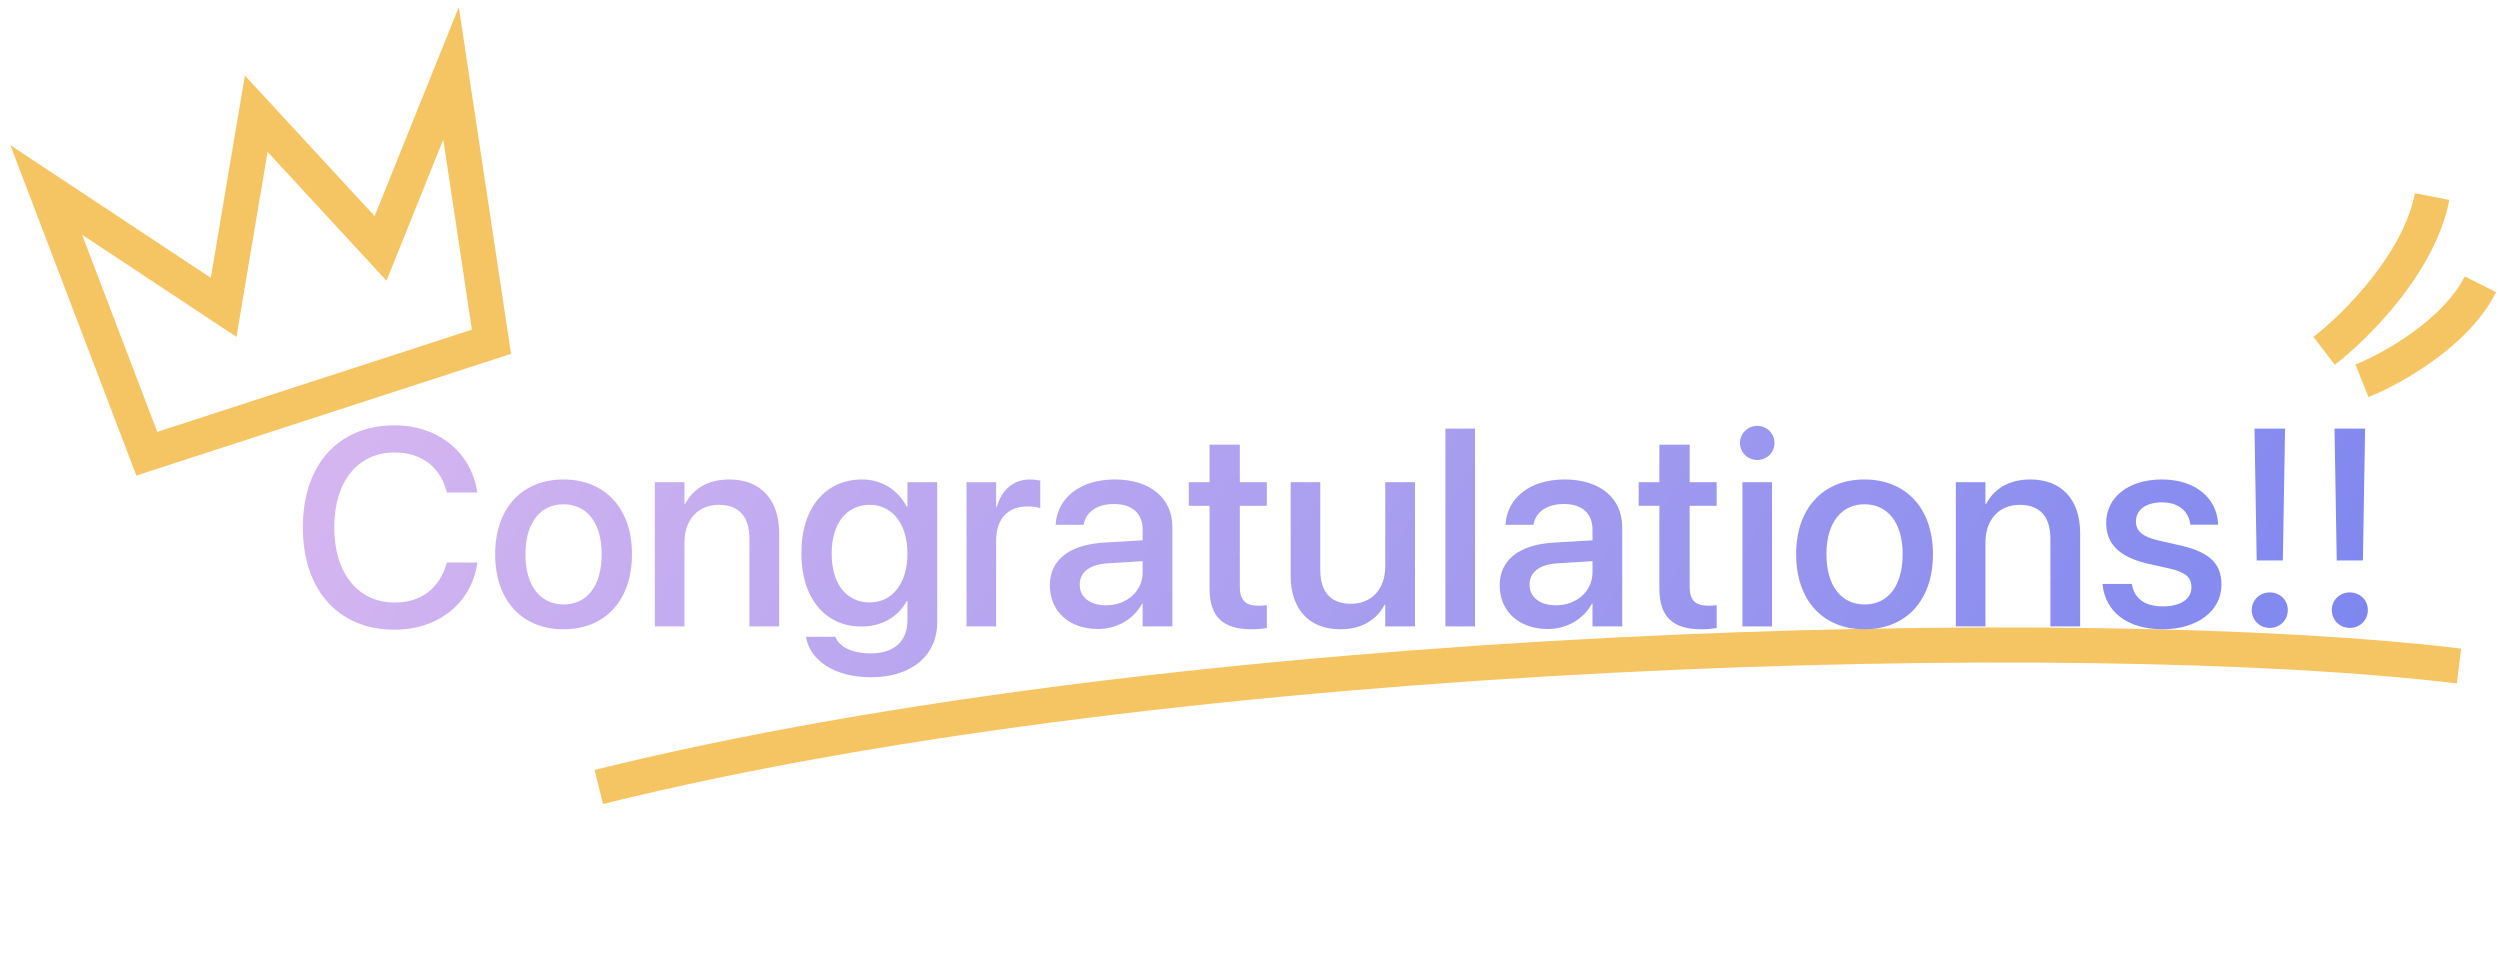
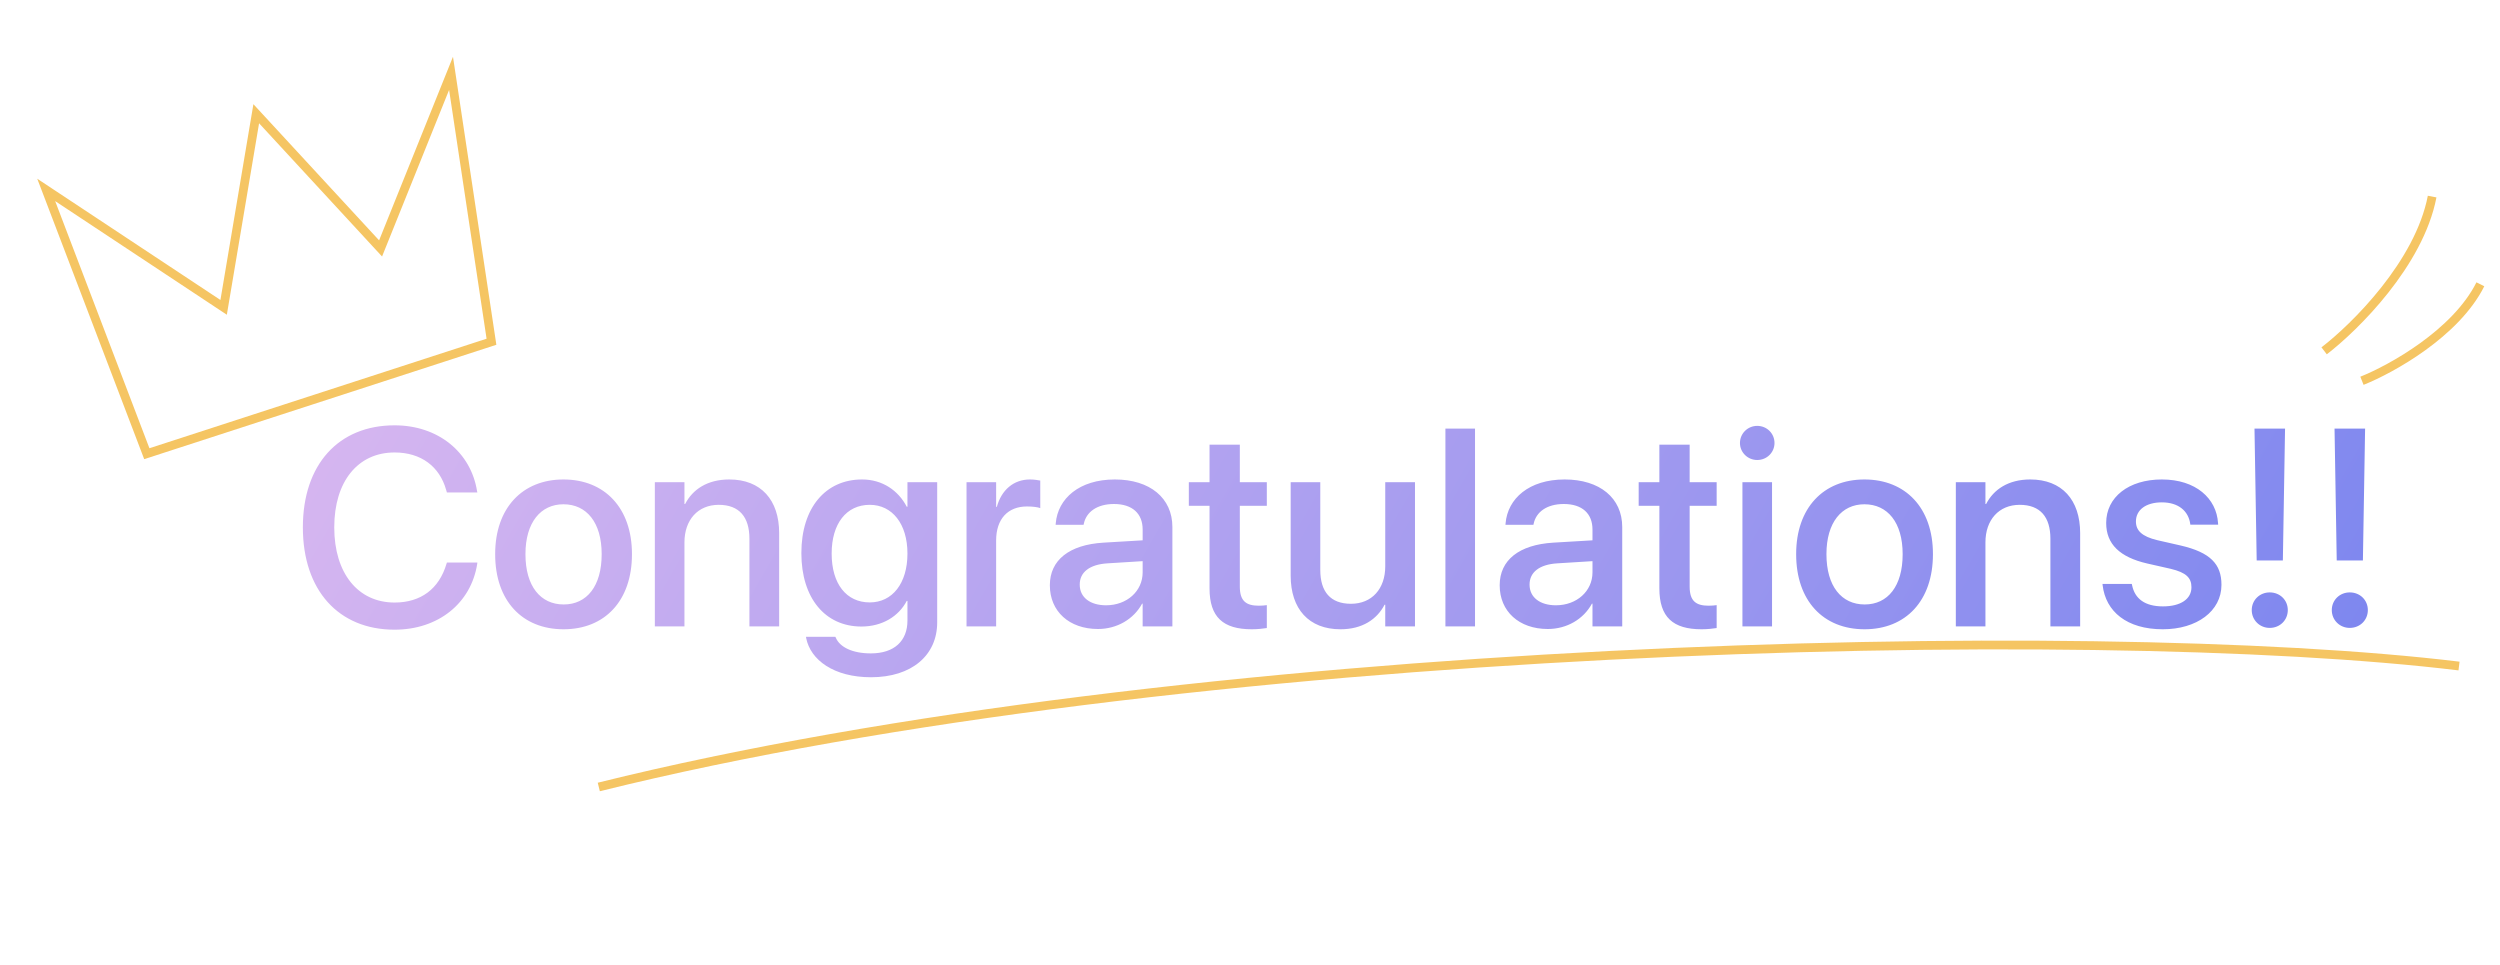
<svg xmlns="http://www.w3.org/2000/svg" width="285" height="110" viewBox="0 0 285 110" fill="none">
-   <path d="M68.262 89.715C134.762 73.215 238.221 70.807 280.328 75.928" stroke="#F5C563" stroke-width="4px" />
+   <path d="M68.262 89.715C134.762 73.215 238.221 70.807 280.328 75.928" stroke="#F5C563" strokeWidth="3" />
  <path d="M44.98 71.784C38.59 71.784 34.527 67.284 34.527 60.128V60.112C34.527 52.956 38.59 48.487 44.98 48.487C49.949 48.487 53.684 51.55 54.387 56.003L54.418 56.144H50.949L50.855 55.831C50.105 53.19 48.012 51.581 44.98 51.581C40.793 51.581 38.105 54.894 38.105 60.112V60.128C38.105 65.347 40.809 68.69 44.98 68.69C47.98 68.69 50.059 67.128 50.902 64.269L50.949 64.128H54.418L54.402 64.284C53.699 68.769 49.965 71.784 44.98 71.784ZM64.246 71.737C59.527 71.737 56.449 68.472 56.449 63.19V63.159C56.449 57.909 59.559 54.659 64.231 54.659C68.918 54.659 72.043 57.894 72.043 63.159V63.19C72.043 68.487 68.949 71.737 64.246 71.737ZM64.262 68.909C66.902 68.909 68.59 66.815 68.59 63.19V63.159C68.59 59.565 66.871 57.487 64.231 57.487C61.637 57.487 59.902 59.565 59.902 63.159V63.19C59.902 66.831 61.621 68.909 64.262 68.909ZM74.652 71.409V54.972H78.027V57.456H78.106C78.965 55.784 80.652 54.659 83.137 54.659C86.746 54.659 88.824 56.987 88.824 60.769V71.409H85.434V61.409C85.434 58.94 84.277 57.55 81.934 57.55C79.559 57.55 78.027 59.269 78.027 61.831V71.409H74.652ZM99.293 77.206C95.074 77.206 92.402 75.253 91.902 72.737L91.887 72.597H95.231L95.293 72.722C95.746 73.769 97.168 74.487 99.277 74.487C101.965 74.487 103.449 73.05 103.449 70.753V68.503H103.371C102.434 70.284 100.559 71.425 98.199 71.425C94.074 71.425 91.356 68.19 91.356 63.065V63.05C91.356 57.894 94.106 54.659 98.277 54.659C100.59 54.659 102.402 55.909 103.371 57.769H103.449V54.972H106.84V70.956C106.84 74.706 103.934 77.206 99.293 77.206ZM99.152 68.675C101.73 68.675 103.449 66.503 103.449 63.112V63.097C103.449 59.722 101.715 57.55 99.152 57.55C96.481 57.55 94.809 59.706 94.809 63.097V63.112C94.809 66.55 96.481 68.675 99.152 68.675ZM110.184 71.409V54.972H113.559V57.784H113.637C114.168 55.862 115.543 54.659 117.418 54.659C117.902 54.659 118.324 54.737 118.59 54.784V57.925C118.324 57.815 117.73 57.737 117.074 57.737C114.902 57.737 113.559 59.159 113.559 61.612V71.409H110.184ZM125.168 71.706C121.887 71.706 119.684 69.69 119.684 66.737V66.706C119.684 63.847 121.902 62.097 125.793 61.862L130.262 61.597V60.362C130.262 58.55 129.09 57.456 126.996 57.456C125.043 57.456 123.84 58.378 123.559 59.69L123.527 59.831H120.34L120.355 59.659C120.59 56.831 123.043 54.659 127.09 54.659C131.105 54.659 133.652 56.784 133.652 60.081V71.409H130.262V68.815H130.199C129.246 70.581 127.34 71.706 125.168 71.706ZM123.09 66.659C123.09 68.097 124.277 69.003 126.09 69.003C128.465 69.003 130.262 67.394 130.262 65.253V63.972L126.246 64.222C124.215 64.347 123.09 65.237 123.09 66.628V66.659ZM142.699 71.737C139.449 71.737 137.887 70.362 137.887 67.081V57.659H135.527V54.972H137.887V50.69H141.34V54.972H144.418V57.659H141.34V66.878C141.34 68.55 142.09 69.05 143.512 69.05C143.871 69.05 144.168 69.019 144.418 68.987V71.597C144.027 71.659 143.387 71.737 142.699 71.737ZM152.809 71.737C149.199 71.737 147.137 69.409 147.137 65.628V54.972H150.512V64.972C150.512 67.456 151.668 68.831 154.012 68.831C156.387 68.831 157.918 67.128 157.918 64.565V54.972H161.309V71.409H157.918V68.94H157.84C156.98 70.597 155.309 71.737 152.809 71.737ZM164.777 71.409V48.862H168.152V71.409H164.777ZM176.449 71.706C173.168 71.706 170.965 69.69 170.965 66.737V66.706C170.965 63.847 173.184 62.097 177.074 61.862L181.543 61.597V60.362C181.543 58.55 180.371 57.456 178.277 57.456C176.324 57.456 175.121 58.378 174.84 59.69L174.809 59.831H171.621L171.637 59.659C171.871 56.831 174.324 54.659 178.371 54.659C182.387 54.659 184.934 56.784 184.934 60.081V71.409H181.543V68.815H181.48C180.527 70.581 178.621 71.706 176.449 71.706ZM174.371 66.659C174.371 68.097 175.559 69.003 177.371 69.003C179.746 69.003 181.543 67.394 181.543 65.253V63.972L177.527 64.222C175.496 64.347 174.371 65.237 174.371 66.628V66.659ZM193.98 71.737C190.73 71.737 189.168 70.362 189.168 67.081V57.659H186.809V54.972H189.168V50.69H192.621V54.972H195.699V57.659H192.621V66.878C192.621 68.55 193.371 69.05 194.793 69.05C195.152 69.05 195.449 69.019 195.699 68.987V71.597C195.309 71.659 194.668 71.737 193.98 71.737ZM200.324 52.44C199.23 52.44 198.355 51.565 198.355 50.503C198.355 49.425 199.23 48.55 200.324 48.55C201.434 48.55 202.293 49.425 202.293 50.503C202.293 51.565 201.434 52.44 200.324 52.44ZM198.637 71.409V54.972H202.012V71.409H198.637ZM212.559 71.737C207.84 71.737 204.762 68.472 204.762 63.19V63.159C204.762 57.909 207.871 54.659 212.543 54.659C217.23 54.659 220.355 57.894 220.355 63.159V63.19C220.355 68.487 217.262 71.737 212.559 71.737ZM212.574 68.909C215.215 68.909 216.902 66.815 216.902 63.19V63.159C216.902 59.565 215.184 57.487 212.543 57.487C209.949 57.487 208.215 59.565 208.215 63.159V63.19C208.215 66.831 209.934 68.909 212.574 68.909ZM222.965 71.409V54.972H226.34V57.456H226.418C227.277 55.784 228.965 54.659 231.449 54.659C235.059 54.659 237.137 56.987 237.137 60.769V71.409H233.746V61.409C233.746 58.94 232.59 57.55 230.246 57.55C227.871 57.55 226.34 59.269 226.34 61.831V71.409H222.965ZM246.559 71.737C242.449 71.737 240.043 69.706 239.699 66.706L239.684 66.565H243.027L243.059 66.722C243.371 68.237 244.496 69.128 246.574 69.128C248.605 69.128 249.824 68.284 249.824 66.956V66.94C249.824 65.878 249.23 65.269 247.465 64.847L244.777 64.237C241.652 63.519 240.105 62.019 240.105 59.628V59.612C240.105 56.675 242.668 54.659 246.449 54.659C250.34 54.659 252.684 56.831 252.855 59.628L252.871 59.815H249.699L249.684 59.706C249.48 58.269 248.355 57.269 246.449 57.269C244.637 57.269 243.496 58.128 243.496 59.44V59.456C243.496 60.472 244.168 61.159 245.934 61.581L248.605 62.19C251.965 62.972 253.246 64.3 253.246 66.659V66.675C253.246 69.675 250.434 71.737 246.559 71.737ZM257.262 63.894L257.012 48.862H260.496L260.246 63.894H257.262ZM258.746 71.581C257.605 71.581 256.699 70.69 256.699 69.55C256.699 68.409 257.605 67.534 258.746 67.534C259.918 67.534 260.809 68.409 260.809 69.55C260.809 70.69 259.918 71.581 258.746 71.581ZM266.387 63.894L266.137 48.862H269.621L269.371 63.894H266.387ZM267.871 71.581C266.73 71.581 265.824 70.69 265.824 69.55C265.824 68.409 266.73 67.534 267.871 67.534C269.043 67.534 269.934 68.409 269.934 69.55C269.934 70.69 269.043 71.581 267.871 71.581Z" fill="url(#paint0_linear_2337_4179)" />
-   <path d="M5.267 21.65L16.736 51.721L56.027 38.959L51.419 8.36L43.386 28.321L29.211 12.965L25.494 35.04L5.267 21.65Z" stroke="#F5C563" stroke-width="4px" />
-   <path d="M269.262 43.409C272.595 42.076 279.962 38.009 282.762 32.409" stroke="#F5C563" stroke-width="4px" />
-   <path d="M264.95 39.994C268.445 37.316 275.8 30.049 277.263 22.41" stroke="#F5C563" stroke-width="4px" />
+   <path d="M5.267 21.65L16.736 51.721L56.027 38.959L51.419 8.36L43.386 28.321L29.211 12.965L25.494 35.04L5.267 21.65Z" stroke="#F5C563" strokeWidth="4.207" />
+   <path d="M269.262 43.409C272.595 42.076 279.962 38.009 282.762 32.409" stroke="#F5C563" strokeWidth="3" />
+   <path d="M264.95 39.994C268.445 37.316 275.8 30.049 277.263 22.41" stroke="#F5C563" strokeWidth="3" />
  <defs>
    <linearGradient id="paint0_linear_2337_4179" x1="32.716" y1="54.784" x2="218.359" y2="161.682" gradientUnits="userSpaceOnUse">
      <stop stop-color="#D6B6F0" />
      <stop offset="1" stop-color="#7E87EF" />
    </linearGradient>
  </defs>
</svg>
